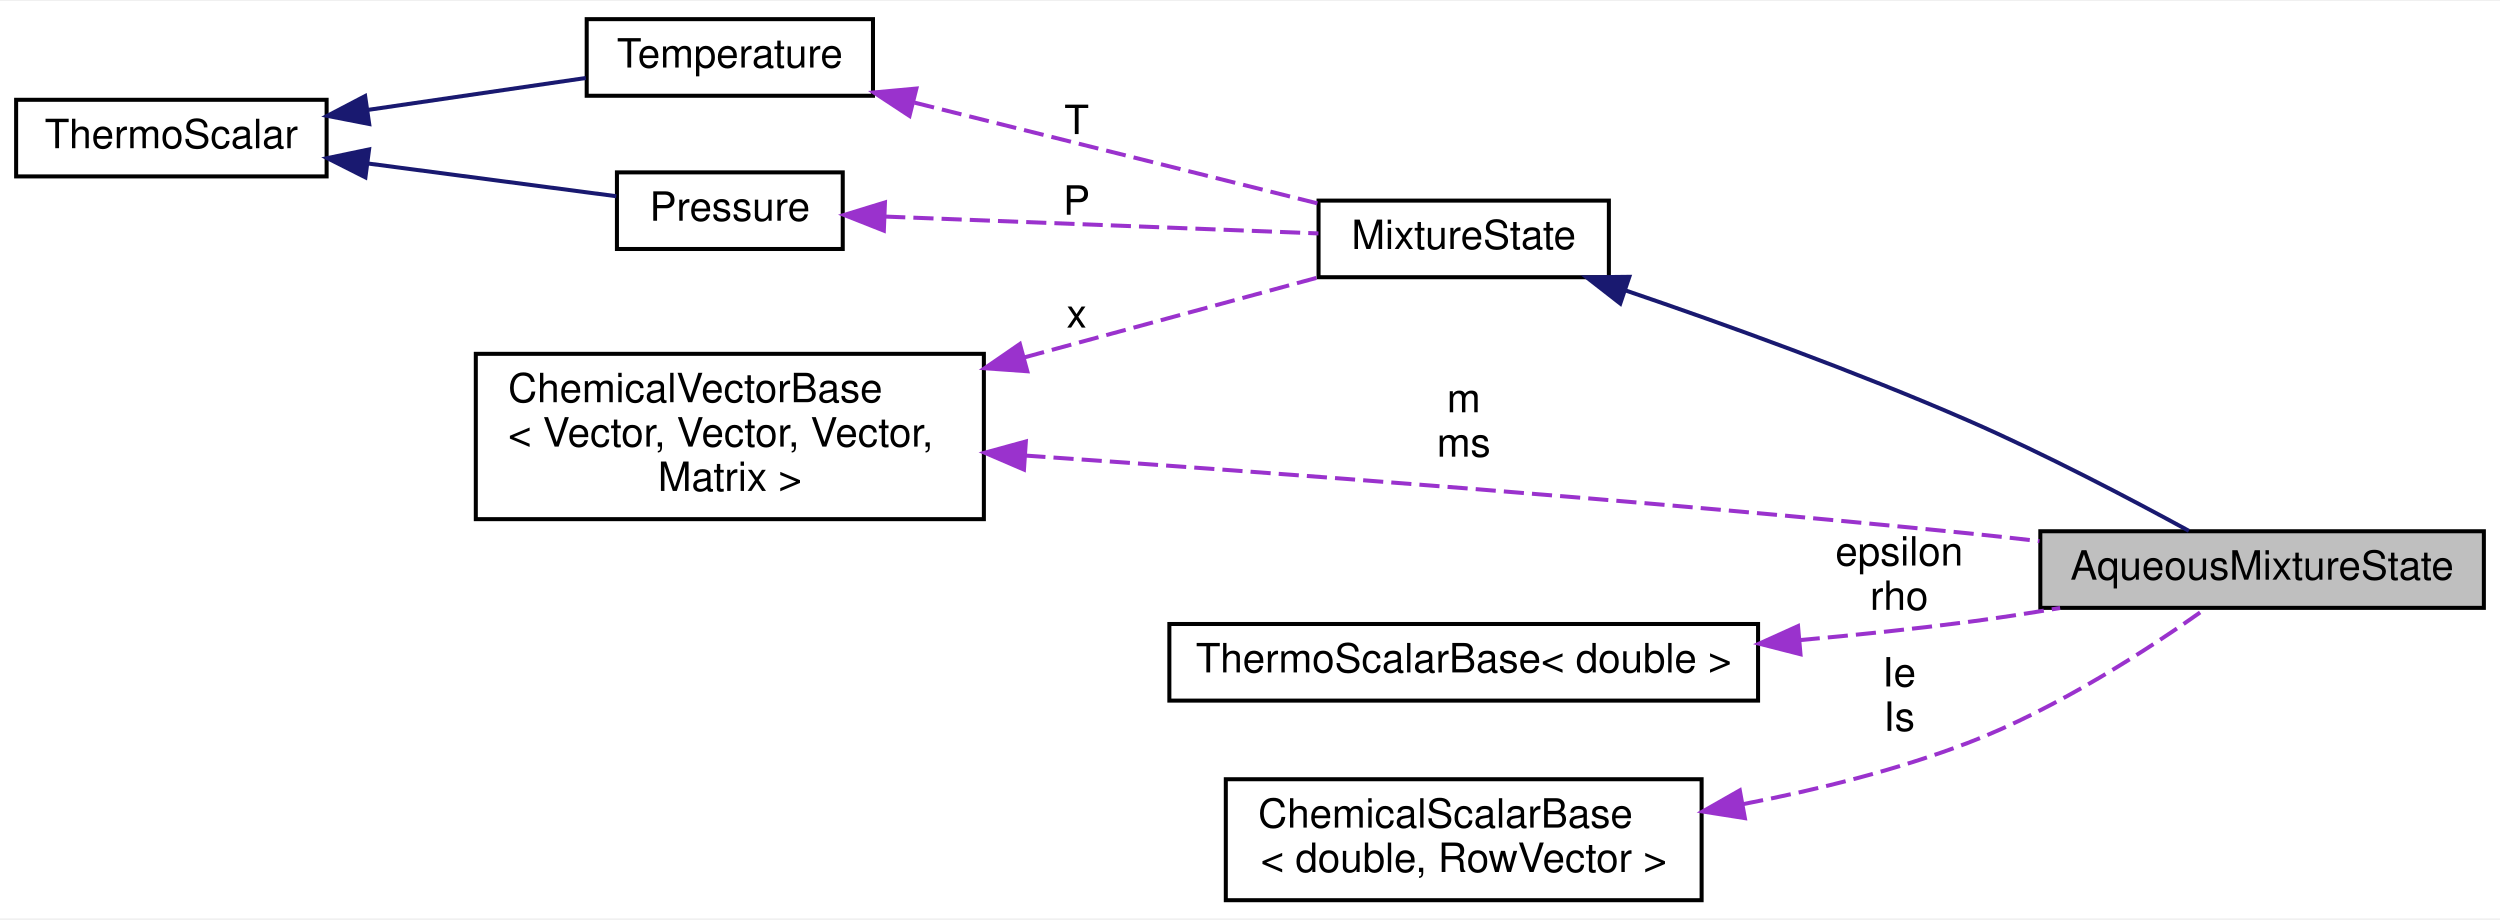
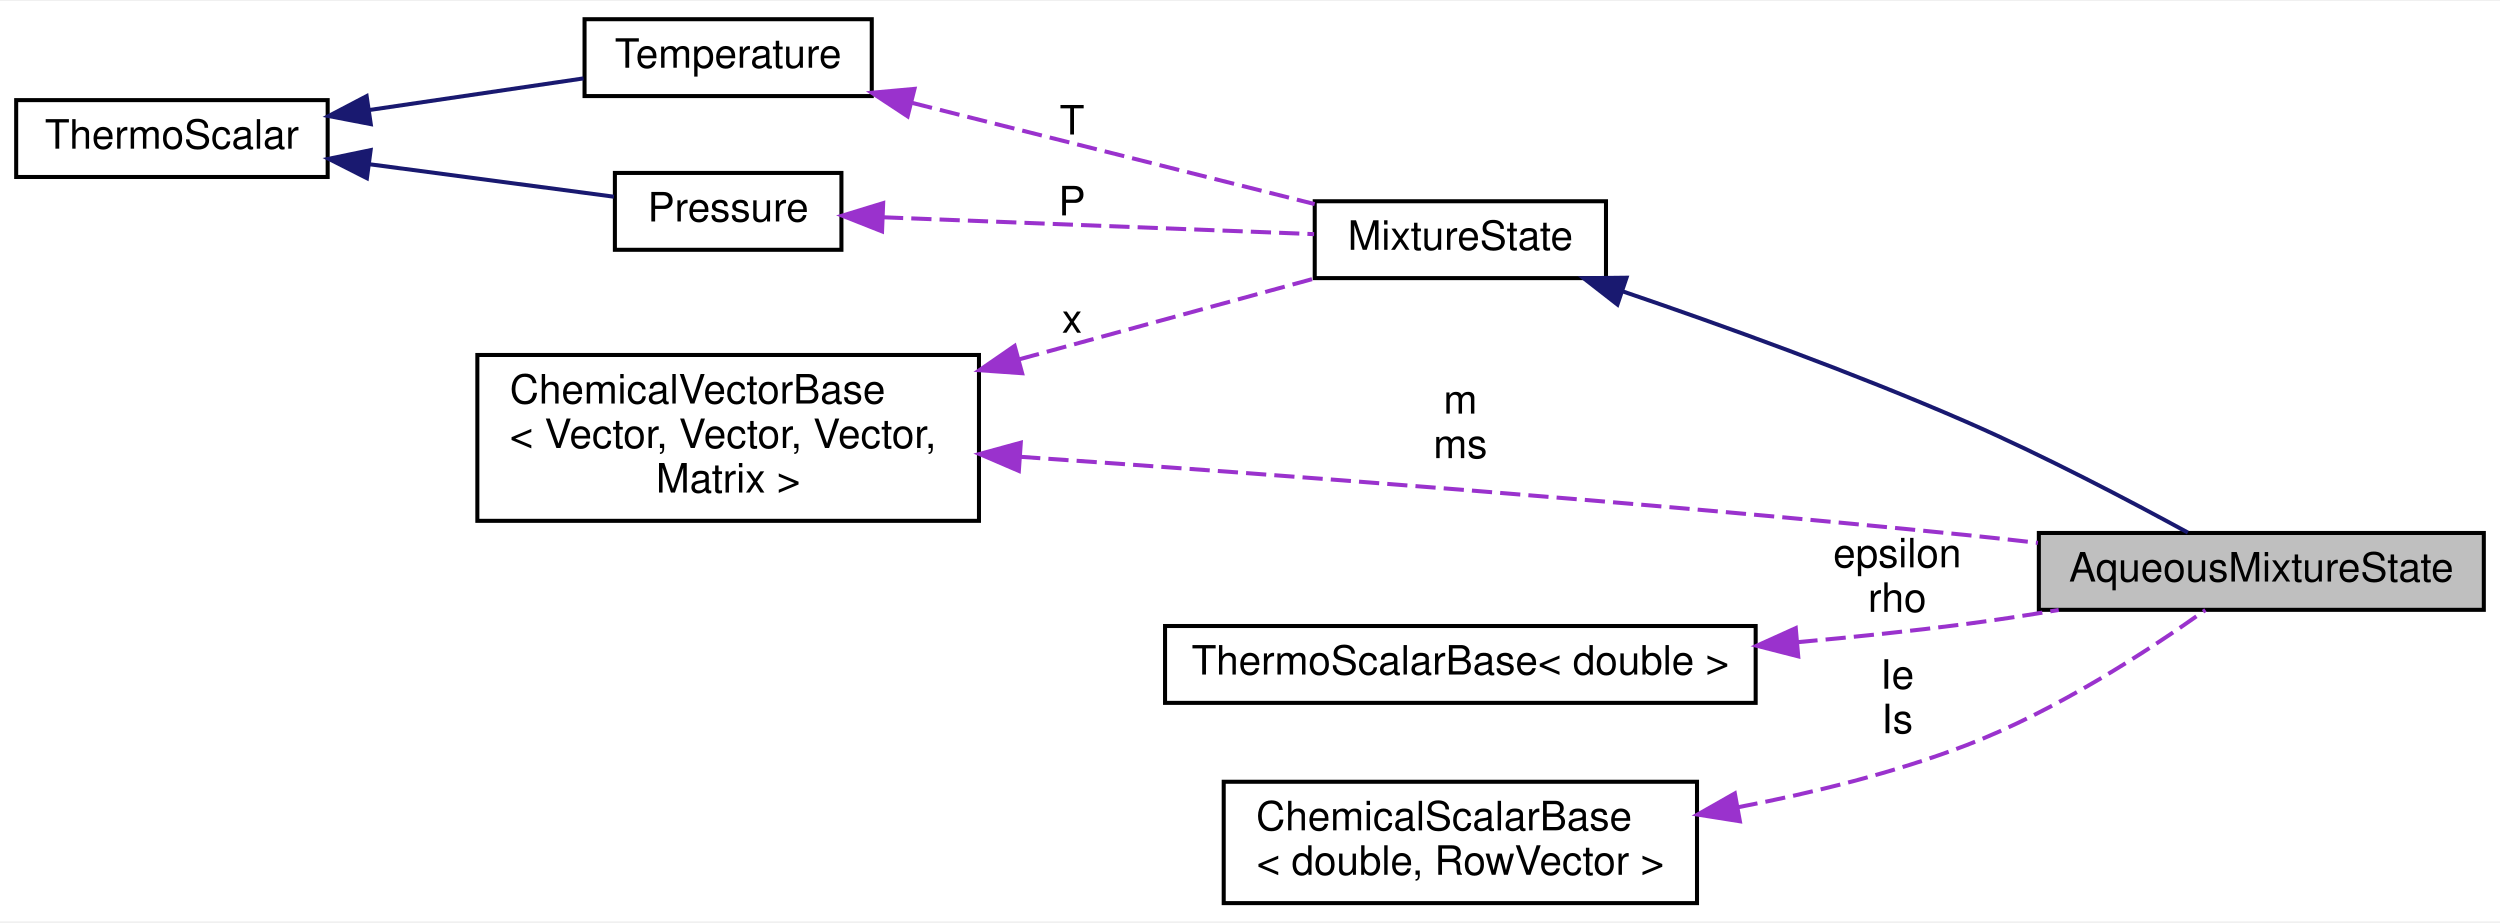
- <svg xmlns="http://www.w3.org/2000/svg" xmlns:xlink="http://www.w3.org/1999/xlink" width="620pt" height="228pt" viewBox="0.00 0.00 620.00 227.50">
+ <svg xmlns="http://www.w3.org/2000/svg" xmlns:xlink="http://www.w3.org/1999/xlink" width="618pt" height="228pt" viewBox="0.00 0.00 618.00 227.50">
  <g id="graph0" class="graph" transform="scale(1 1) rotate(0) translate(4 223.5)">
-     <polygon fill="white" stroke="transparent" points="-4,4 -4,-223.5 616,-223.5 616,4 -4,4" />
+     <polygon fill="white" stroke="transparent" points="-4,4 -4,-223.5 614,-223.5 614,4 -4,4" />
    <g id="node1" class="node">
      <g id="a_node1">
        <a xlink:title="A type used to describe the state of an aqueous mixture.">
-           <polygon fill="#bfbfbf" stroke="black" points="502,-73 502,-92 612,-92 612,-73 502,-73" />
-           <text text-anchor="middle" x="557" y="-80" font-family="Helvetica,sans-Serif" font-size="10.00">AqueousMixtureState</text>
+           <polygon fill="#bfbfbf" stroke="black" points="500,-73 500,-92 610,-92 610,-73 500,-73" />
+           <text text-anchor="middle" x="555" y="-80" font-family="Helvetica,sans-Serif" font-size="10.00">AqueousMixtureState</text>
        </a>
      </g>
    </g>
    <g id="node2" class="node">
      <g id="a_node2">
        <a xlink:href="structReaktoro_1_1MixtureState.html" target="_top" xlink:title="A type used to describe the state of a mixture.">
-           <polygon fill="white" stroke="black" points="323,-155 323,-174 395,-174 395,-155 323,-155" />
-           <text text-anchor="middle" x="359" y="-162" font-family="Helvetica,sans-Serif" font-size="10.00">MixtureState</text>
+           <polygon fill="white" stroke="black" points="321,-155 321,-174 393,-174 393,-155 321,-155" />
+           <text text-anchor="middle" x="357" y="-162" font-family="Helvetica,sans-Serif" font-size="10.00">MixtureState</text>
        </a>
      </g>
    </g>
    <g id="edge1" class="edge">
-       <path fill="none" stroke="midnightblue" d="M399.19,-151.7C423.84,-143.3 456.14,-131.65 484,-119.5 503.19,-111.13 524.43,-99.97 538.84,-92.1" />
-       <polygon fill="midnightblue" stroke="midnightblue" points="397.83,-148.47 389.47,-154.98 400.07,-155.1 397.83,-148.47" />
+       <path fill="none" stroke="midnightblue" d="M397.19,-151.7C421.84,-143.3 454.14,-131.65 482,-119.5 501.19,-111.13 522.43,-99.97 536.84,-92.1" />
+       <polygon fill="midnightblue" stroke="midnightblue" points="395.83,-148.47 387.47,-154.98 398.07,-155.1 395.83,-148.47" />
    </g>
    <g id="node3" class="node">
      <g id="a_node3">
        <a xlink:href="classReaktoro_1_1Temperature.html" target="_top" xlink:title="A type that describes temperature in units of K.">
-           <polygon fill="white" stroke="black" points="141.5,-200 141.5,-219 212.5,-219 212.5,-200 141.5,-200" />
-           <text text-anchor="middle" x="177" y="-207" font-family="Helvetica,sans-Serif" font-size="10.00">Temperature</text>
+           <polygon fill="white" stroke="black" points="140.5,-200 140.5,-219 211.5,-219 211.5,-200 140.5,-200" />
+           <text text-anchor="middle" x="176" y="-207" font-family="Helvetica,sans-Serif" font-size="10.00">Temperature</text>
        </a>
      </g>
    </g>
    <g id="edge2" class="edge">
-       <path fill="none" stroke="#9a32cd" stroke-dasharray="5,2" d="M222.79,-198.3C253.69,-190.58 294.19,-180.45 322.79,-173.3" />
-       <polygon fill="#9a32cd" stroke="#9a32cd" points="221.56,-195 212.71,-200.82 223.26,-201.79 221.56,-195" />
-       <text text-anchor="middle" x="263" y="-190.5" font-family="Helvetica,sans-Serif" font-size="10.00"> T</text>
+       <path fill="none" stroke="#9a32cd" stroke-dasharray="5,2" d="M221.54,-198.3C252.26,-190.58 292.55,-180.45 320.98,-173.3" />
+       <polygon fill="#9a32cd" stroke="#9a32cd" points="220.36,-194.99 211.51,-200.82 222.06,-201.78 220.36,-194.99" />
+       <text text-anchor="middle" x="261" y="-190.5" font-family="Helvetica,sans-Serif" font-size="10.00"> T</text>
    </g>
    <g id="node4" class="node">
      <g id="a_node4">
        <a xlink:href="classReaktoro_1_1ThermoScalarBase.html" target="_top" xlink:title="A template base class to represent a thermodynamic scalar and its partial derivatives.">
          <polygon fill="white" stroke="black" points="0,-180 0,-199 77,-199 77,-180 0,-180" />
          <text text-anchor="middle" x="38.5" y="-187" font-family="Helvetica,sans-Serif" font-size="10.00">ThermoScalar</text>
        </a>
      </g>
    </g>
    <g id="edge3" class="edge">
-       <path fill="none" stroke="midnightblue" d="M87.34,-196.51C105.11,-199.11 124.9,-202.01 141.27,-204.41" />
-       <polygon fill="midnightblue" stroke="midnightblue" points="87.56,-193 77.16,-195.02 86.55,-199.93 87.56,-193" />
+       <path fill="none" stroke="midnightblue" d="M87.26,-196.55C104.72,-199.13 124.13,-201.99 140.24,-204.37" />
+       <polygon fill="midnightblue" stroke="midnightblue" points="87.65,-193.07 77.24,-195.07 86.63,-199.99 87.65,-193.07" />
    </g>
    <g id="node5" class="node">
      <g id="a_node5">
        <a xlink:href="classReaktoro_1_1Pressure.html" target="_top" xlink:title="A type that describes pressure in units of Pa.">
-           <polygon fill="white" stroke="black" points="149,-162 149,-181 205,-181 205,-162 149,-162" />
-           <text text-anchor="middle" x="177" y="-169" font-family="Helvetica,sans-Serif" font-size="10.00">Pressure</text>
+           <polygon fill="white" stroke="black" points="148,-162 148,-181 204,-181 204,-162 148,-162" />
+           <text text-anchor="middle" x="176" y="-169" font-family="Helvetica,sans-Serif" font-size="10.00">Pressure</text>
        </a>
      </g>
    </g>
    <g id="edge5" class="edge">
-       <path fill="none" stroke="midnightblue" d="M87.33,-183.19C107.94,-180.47 131.29,-177.4 148.85,-175.08" />
-       <polygon fill="midnightblue" stroke="midnightblue" points="86.62,-179.76 77.16,-184.53 87.53,-186.7 86.62,-179.76" />
+       <path fill="none" stroke="midnightblue" d="M87.26,-183.16C107.54,-180.46 130.44,-177.42 147.77,-175.12" />
+       <polygon fill="midnightblue" stroke="midnightblue" points="86.7,-179.7 77.24,-184.49 87.62,-186.64 86.7,-179.7" />
    </g>
    <g id="edge4" class="edge">
-       <path fill="none" stroke="#9a32cd" stroke-dasharray="5,2" d="M215.52,-170.04C247.15,-168.81 292.07,-167.06 322.97,-165.86" />
-       <polygon fill="#9a32cd" stroke="#9a32cd" points="215.19,-166.55 205.34,-170.44 215.47,-173.55 215.19,-166.55" />
-       <text text-anchor="middle" x="263" y="-170.5" font-family="Helvetica,sans-Serif" font-size="10.00"> P</text>
+       <path fill="none" stroke="#9a32cd" stroke-dasharray="5,2" d="M214.27,-170.04C245.62,-168.82 290.11,-167.08 320.85,-165.87" />
+       <polygon fill="#9a32cd" stroke="#9a32cd" points="214.04,-166.55 204.19,-170.44 214.32,-173.54 214.04,-166.55" />
+       <text text-anchor="middle" x="261" y="-170.5" font-family="Helvetica,sans-Serif" font-size="10.00"> P</text>
    </g>
    <g id="node6" class="node">
      <g id="a_node6">
        <a xlink:href="classReaktoro_1_1ChemicalVectorBase.html" target="_top" xlink:title=" ">
-           <polygon fill="white" stroke="black" points="114,-95 114,-136 240,-136 240,-95 114,-95" />
+           <polygon fill="white" stroke="black" points="114,-95 114,-136 238,-136 238,-95 114,-95" />
          <text text-anchor="start" x="122" y="-124" font-family="Helvetica,sans-Serif" font-size="10.00">ChemicalVectorBase</text>
          <text text-anchor="start" x="122" y="-113" font-family="Helvetica,sans-Serif" font-size="10.00">&lt; Vector, Vector, Vector,</text>
-           <text text-anchor="middle" x="177" y="-102" font-family="Helvetica,sans-Serif" font-size="10.00"> Matrix &gt;</text>
+           <text text-anchor="middle" x="176" y="-102" font-family="Helvetica,sans-Serif" font-size="10.00"> Matrix &gt;</text>
        </a>
      </g>
    </g>
    <g id="edge9" class="edge">
-       <path fill="none" stroke="#9a32cd" stroke-dasharray="5,2" d="M250.28,-110.77C312.34,-106.49 404.15,-99.62 484,-91.5 489.77,-90.91 495.78,-90.25 501.78,-89.55" />
-       <polygon fill="#9a32cd" stroke="#9a32cd" points="249.94,-107.29 240.2,-111.47 250.41,-114.27 249.94,-107.29" />
-       <text text-anchor="middle" x="359" y="-121.5" font-family="Helvetica,sans-Serif" font-size="10.00"> m</text>
-       <text text-anchor="middle" x="359" y="-110.5" font-family="Helvetica,sans-Serif" font-size="10.00">ms</text>
+       <path fill="none" stroke="#9a32cd" stroke-dasharray="5,2" d="M248.17,-110.83C310.04,-106.54 402.04,-99.64 482,-91.5 487.76,-90.91 493.78,-90.25 499.78,-89.55" />
+       <polygon fill="#9a32cd" stroke="#9a32cd" points="247.86,-107.34 238.12,-111.52 248.34,-114.32 247.86,-107.34" />
+       <text text-anchor="middle" x="357" y="-121.5" font-family="Helvetica,sans-Serif" font-size="10.00"> m</text>
+       <text text-anchor="middle" x="357" y="-110.5" font-family="Helvetica,sans-Serif" font-size="10.00">ms</text>
    </g>
    <g id="edge6" class="edge">
-       <path fill="none" stroke="#9a32cd" stroke-dasharray="5,2" d="M250.09,-135.13C275.25,-141.97 302.34,-149.35 323.09,-155" />
-       <polygon fill="#9a32cd" stroke="#9a32cd" points="250.77,-131.68 240.2,-132.43 248.93,-138.44 250.77,-131.68" />
-       <text text-anchor="middle" x="263" y="-142.5" font-family="Helvetica,sans-Serif" font-size="10.00"> x</text>
+       <path fill="none" stroke="#9a32cd" stroke-dasharray="5,2" d="M248,-134.94C273.19,-141.83 300.43,-149.29 321.25,-154.99" />
+       <polygon fill="#9a32cd" stroke="#9a32cd" points="248.67,-131.49 238.1,-132.23 246.82,-138.24 248.67,-131.49" />
+       <text text-anchor="middle" x="261" y="-141.5" font-family="Helvetica,sans-Serif" font-size="10.00"> x</text>
    </g>
    <g id="node7" class="node">
      <g id="a_node7">
        <a xlink:href="classReaktoro_1_1ThermoScalarBase.html" target="_top" xlink:title=" ">
-           <polygon fill="white" stroke="black" points="286,-50 286,-69 432,-69 432,-50 286,-50" />
-           <text text-anchor="middle" x="359" y="-57" font-family="Helvetica,sans-Serif" font-size="10.00">ThermoScalarBase&lt; double &gt;</text>
+           <polygon fill="white" stroke="black" points="284,-50 284,-69 430,-69 430,-50 284,-50" />
+           <text text-anchor="middle" x="357" y="-57" font-family="Helvetica,sans-Serif" font-size="10.00">ThermoScalarBase&lt; double &gt;</text>
        </a>
      </g>
    </g>
    <g id="edge7" class="edge">
-       <path fill="none" stroke="#9a32cd" stroke-dasharray="5,2" d="M442.32,-65C456.25,-66.26 470.56,-67.75 484,-69.5 491.43,-70.47 499.26,-71.68 506.91,-72.97" />
-       <polygon fill="#9a32cd" stroke="#9a32cd" points="442.52,-61.5 432.25,-64.12 441.91,-68.48 442.52,-61.5" />
-       <text text-anchor="middle" x="467" y="-83.5" font-family="Helvetica,sans-Serif" font-size="10.00"> epsilon</text>
-       <text text-anchor="middle" x="467" y="-72.5" font-family="Helvetica,sans-Serif" font-size="10.00">rho</text>
+       <path fill="none" stroke="#9a32cd" stroke-dasharray="5,2" d="M440.32,-65C454.25,-66.26 468.56,-67.75 482,-69.5 489.43,-70.47 497.26,-71.68 504.91,-72.97" />
+       <polygon fill="#9a32cd" stroke="#9a32cd" points="440.52,-61.5 430.25,-64.12 439.91,-68.48 440.52,-61.5" />
+       <text text-anchor="middle" x="465" y="-83.5" font-family="Helvetica,sans-Serif" font-size="10.00"> epsilon</text>
+       <text text-anchor="middle" x="465" y="-72.5" font-family="Helvetica,sans-Serif" font-size="10.00">rho</text>
    </g>
    <g id="node8" class="node">
      <g id="a_node8">
        <a xlink:href="classReaktoro_1_1ChemicalScalarBase.html" target="_top" xlink:title=" ">
-           <polygon fill="white" stroke="black" points="300,-0.5 300,-30.5 418,-30.5 418,-0.5 300,-0.5" />
-           <text text-anchor="start" x="308" y="-18.5" font-family="Helvetica,sans-Serif" font-size="10.00">ChemicalScalarBase</text>
-           <text text-anchor="middle" x="359" y="-7.5" font-family="Helvetica,sans-Serif" font-size="10.00">&lt; double, RowVector &gt;</text>
+           <polygon fill="white" stroke="black" points="298.5,-0.5 298.5,-30.5 415.5,-30.5 415.5,-0.5 298.5,-0.5" />
+           <text text-anchor="start" x="306.5" y="-18.5" font-family="Helvetica,sans-Serif" font-size="10.00">ChemicalScalarBase</text>
+           <text text-anchor="middle" x="357" y="-7.5" font-family="Helvetica,sans-Serif" font-size="10.00">&lt; double, RowVector &gt;</text>
        </a>
      </g>
    </g>
    <g id="edge8" class="edge">
-       <path fill="none" stroke="#9a32cd" stroke-dasharray="5,2" d="M428.35,-24.34C446.77,-27.9 466.46,-32.8 484,-39.5 506.17,-47.97 529.3,-63.08 543.18,-72.95" />
-       <polygon fill="#9a32cd" stroke="#9a32cd" points="428.73,-20.85 418.26,-22.5 427.47,-27.74 428.73,-20.85" />
-       <text text-anchor="middle" x="467" y="-53.5" font-family="Helvetica,sans-Serif" font-size="10.00"> Ie</text>
-       <text text-anchor="middle" x="467" y="-42.5" font-family="Helvetica,sans-Serif" font-size="10.00">Is</text>
+       <path fill="none" stroke="#9a32cd" stroke-dasharray="5,2" d="M425.54,-24.18C444.2,-27.76 464.2,-32.7 482,-39.5 504.17,-47.97 527.3,-63.08 541.18,-72.95" />
+       <polygon fill="#9a32cd" stroke="#9a32cd" points="426.1,-20.73 415.64,-22.39 424.85,-27.62 426.1,-20.73" />
+       <text text-anchor="middle" x="465" y="-53.5" font-family="Helvetica,sans-Serif" font-size="10.00"> Ie</text>
+       <text text-anchor="middle" x="465" y="-42.5" font-family="Helvetica,sans-Serif" font-size="10.00">Is</text>
    </g>
  </g>
</svg>
